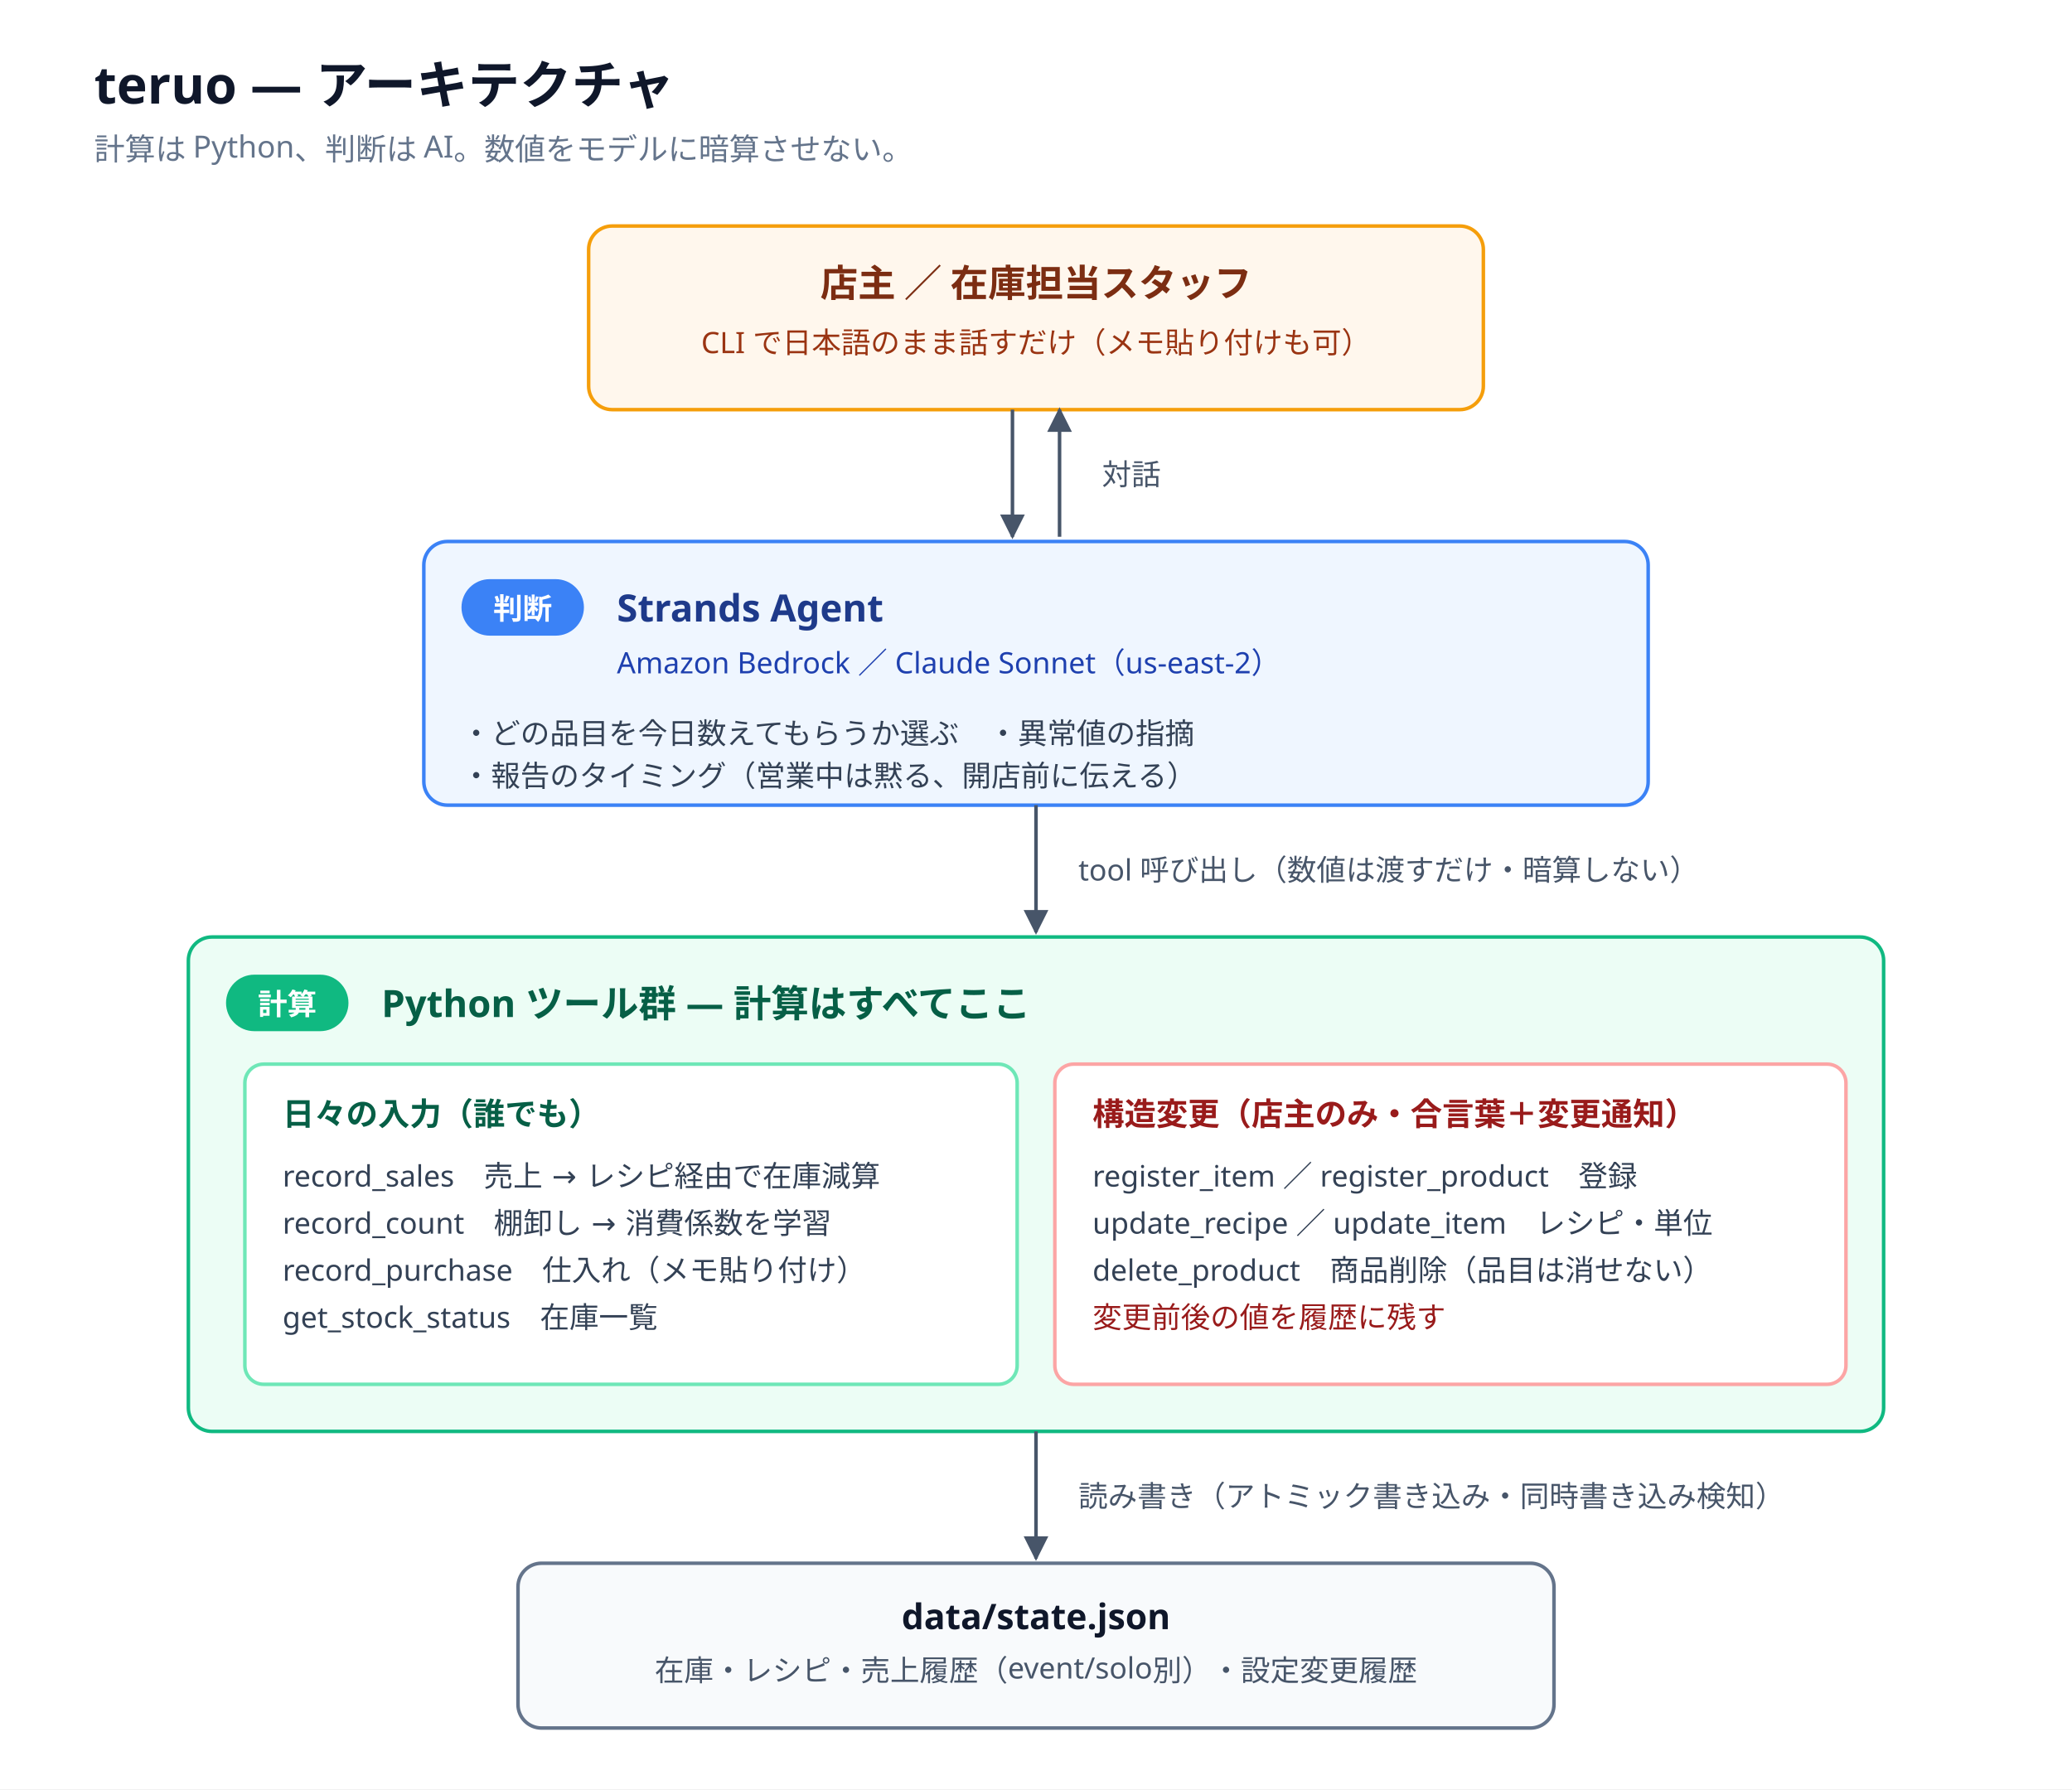
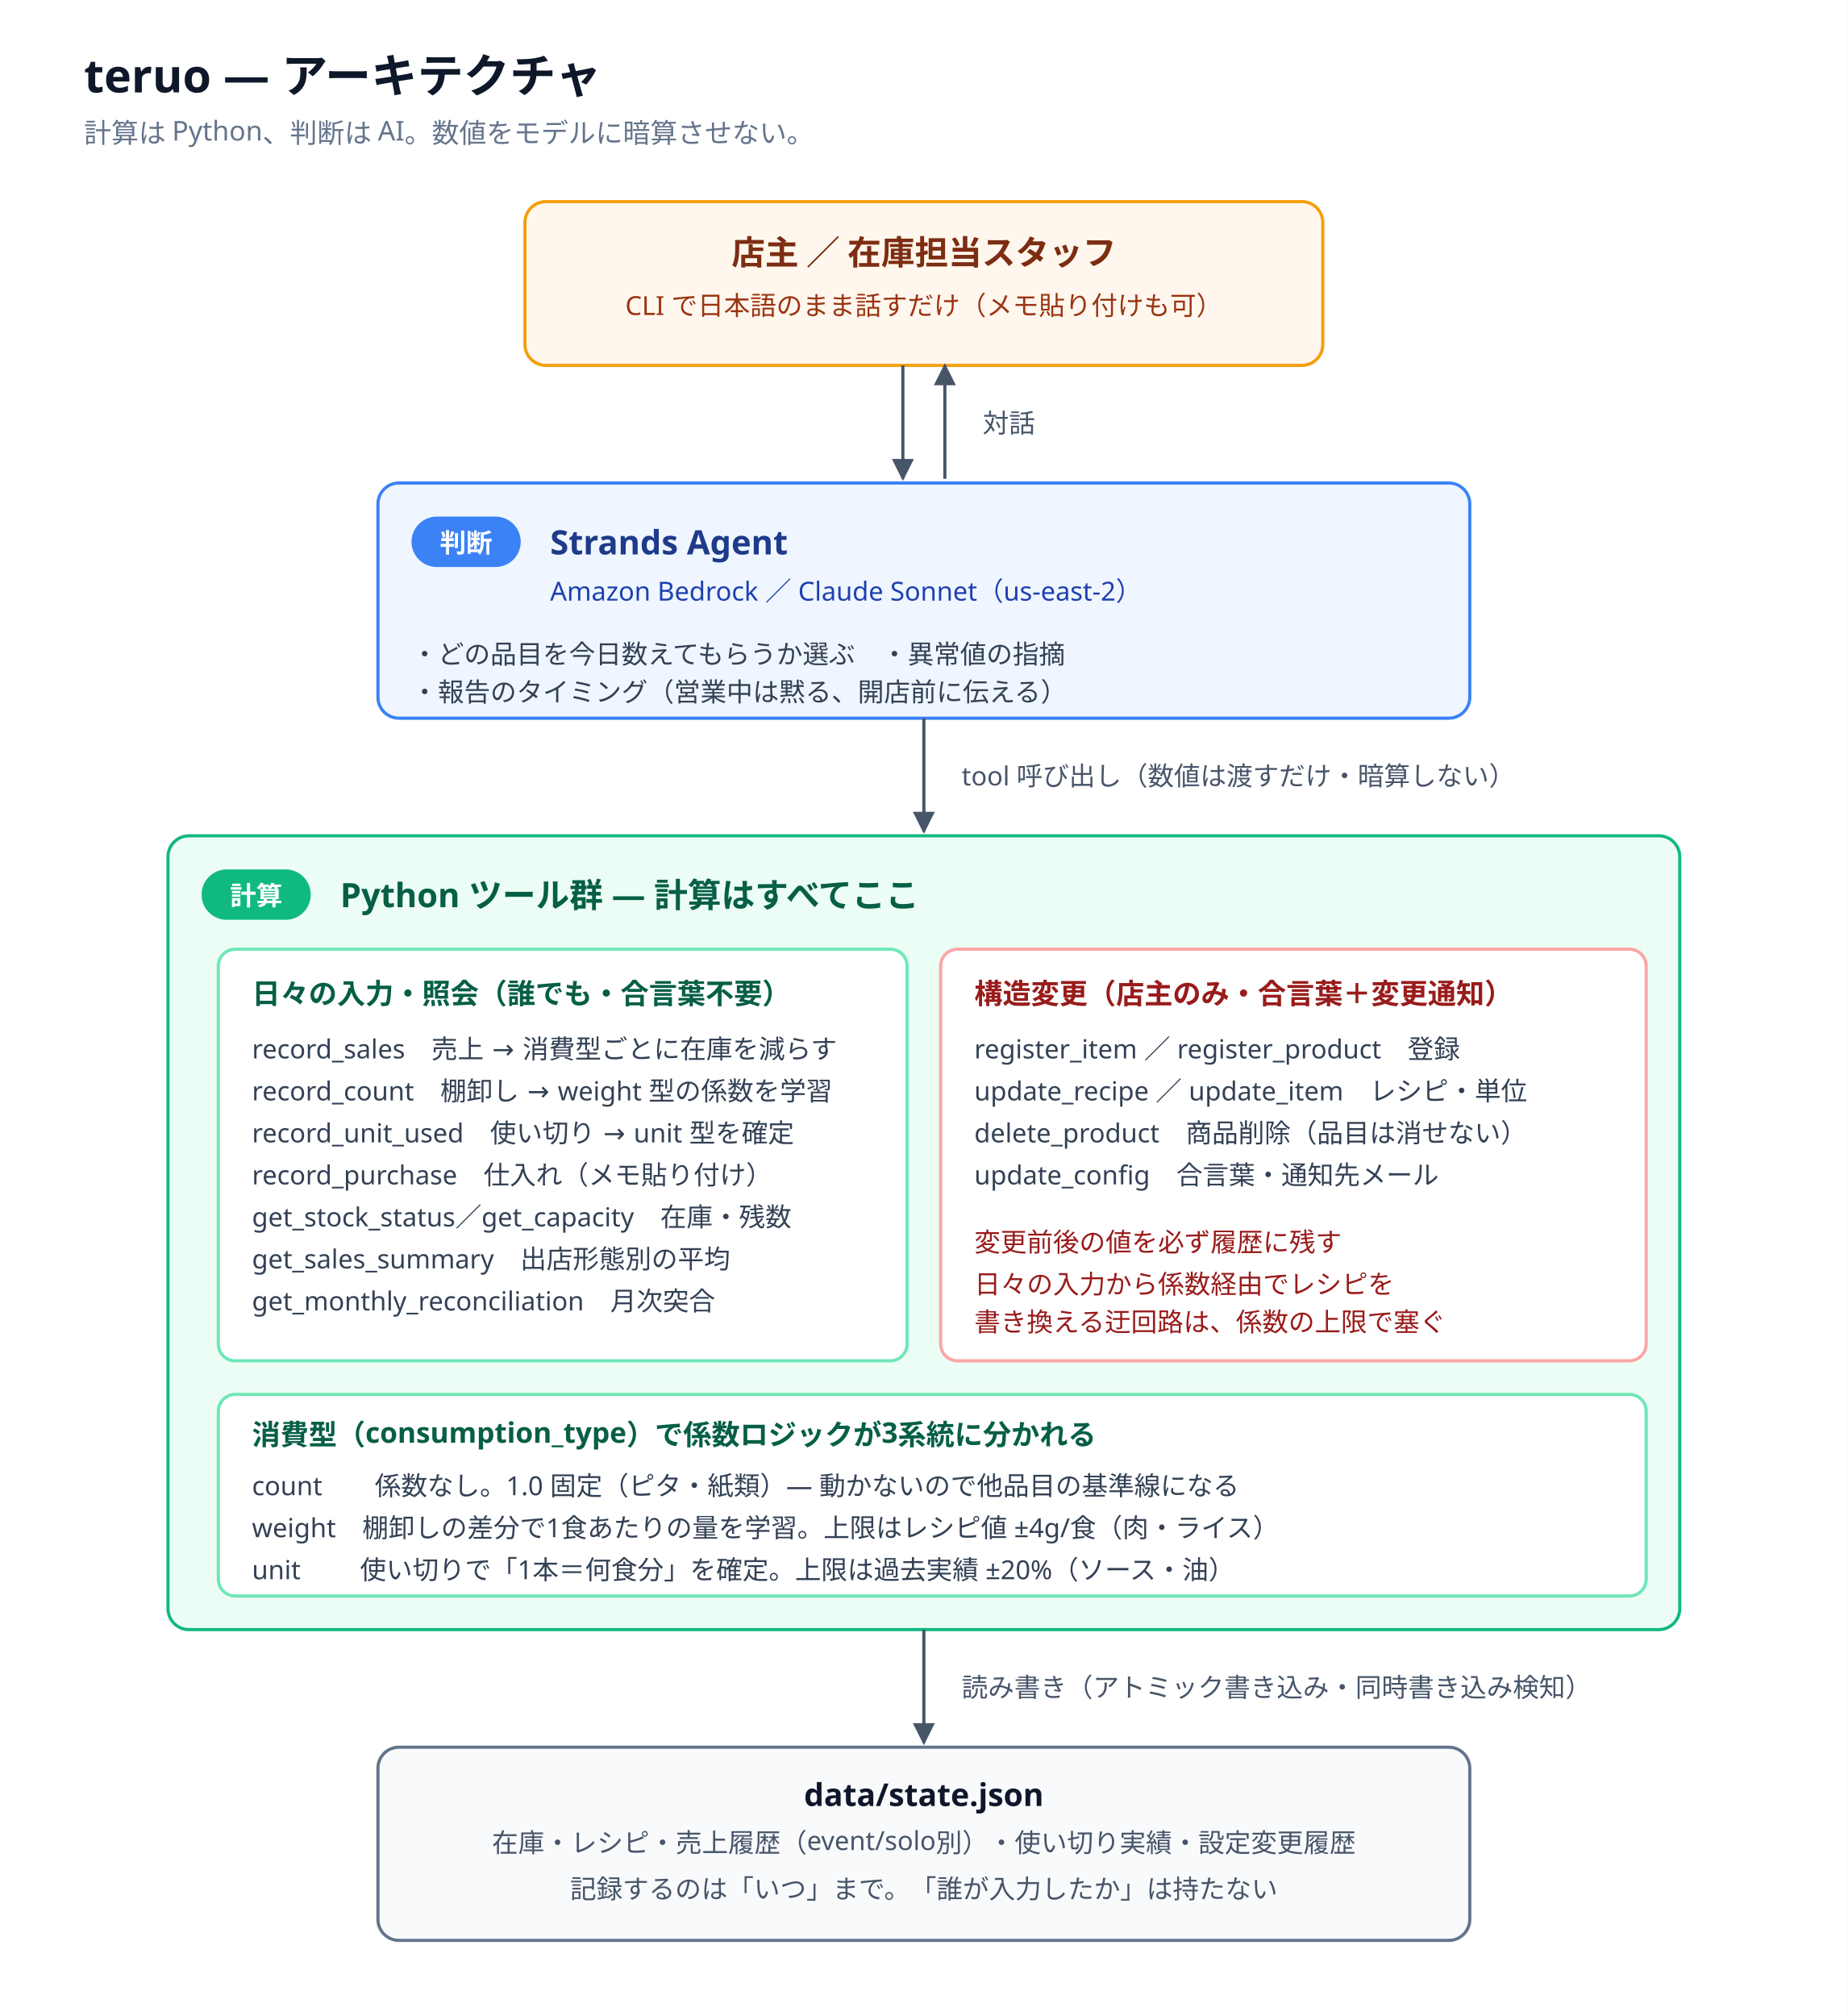
- <svg xmlns="http://www.w3.org/2000/svg" width="880" height="760" viewBox="0 0 880 760" font-family="'Hiragino Sans','Noto Sans JP','Yu Gothic UI','Meiryo',sans-serif">
+ <svg xmlns="http://www.w3.org/2000/svg" width="880" height="960" viewBox="0 0 880 960" font-family="'Hiragino Sans','Noto Sans JP','Yu Gothic UI','Meiryo',sans-serif">
  <defs>
    <marker id="arrow" viewBox="0 0 10 10" refX="9" refY="5" markerWidth="7" markerHeight="7" orient="auto-start-reverse">
      <path d="M0,0 L10,5 L0,10 z" fill="#475569" />
    </marker>
  </defs>
-   <rect x="0" y="0" width="880" height="760" fill="#ffffff" />
+   <rect x="0" y="0" width="880" height="960" fill="#ffffff" />
  <text x="40" y="44" font-size="22" font-weight="700" fill="#0f172a">teruo — アーキテクチャ</text>
  <text x="40" y="68" font-size="13" fill="#64748b">計算は Python、判断は AI。数値をモデルに暗算させない。</text>
  <rect x="250" y="96" width="380" height="78" rx="10" fill="#fff7ed" stroke="#f59e0b" stroke-width="1.5" />
  <text x="440" y="126" font-size="16" font-weight="700" fill="#7c2d12" text-anchor="middle">店主 ／ 在庫担当スタッフ</text>
  <text x="440" y="150" font-size="12.5" fill="#9a3412" text-anchor="middle">CLI で日本語のまま話すだけ（メモ貼り付けも可）</text>
  <line x1="430" y1="174" x2="430" y2="228" stroke="#475569" stroke-width="1.5" marker-end="url(#arrow)" />
  <line x1="450" y1="228" x2="450" y2="174" stroke="#475569" stroke-width="1.5" marker-end="url(#arrow)" />
  <text x="468" y="206" font-size="12.5" fill="#475569">対話</text>
  <rect x="180" y="230" width="520" height="112" rx="10" fill="#eff6ff" stroke="#3b82f6" stroke-width="1.5" />
  <rect x="196" y="246" width="52" height="24" rx="12" fill="#3b82f6" />
  <text x="222" y="263" font-size="12.5" font-weight="700" fill="#ffffff" text-anchor="middle">判断</text>
  <text x="262" y="264" font-size="16" font-weight="700" fill="#1e3a8a">Strands Agent</text>
  <text x="262" y="286" font-size="12.5" fill="#1e40af">Amazon Bedrock ／ Claude Sonnet（us-east-2）</text>
  <text x="196" y="316" font-size="12.5" fill="#334155">・どの品目を今日数えてもらうか選ぶ　・異常値の指摘</text>
  <text x="196" y="334" font-size="12.5" fill="#334155">・報告のタイミング（営業中は黙る、開店前に伝える）</text>
  <line x1="440" y1="342" x2="440" y2="396" stroke="#475569" stroke-width="1.5" marker-end="url(#arrow)" />
  <text x="458" y="374" font-size="12.5" fill="#475569">tool 呼び出し（数値は渡すだけ・暗算しない）</text>
-   <rect x="80" y="398" width="720" height="210" rx="10" fill="#ecfdf5" stroke="#10b981" stroke-width="1.5" />
+   <rect x="80" y="398" width="720" height="378" rx="10" fill="#ecfdf5" stroke="#10b981" stroke-width="1.5" />
  <rect x="96" y="414" width="52" height="24" rx="12" fill="#10b981" />
  <text x="122" y="431" font-size="12.5" font-weight="700" fill="#ffffff" text-anchor="middle">計算</text>
  <text x="162" y="432" font-size="16" font-weight="700" fill="#065f46">Python ツール群 — 計算はすべてここ</text>
-   <rect x="104" y="452" width="328" height="136" rx="8" fill="#ffffff" stroke="#6ee7b7" stroke-width="1.5" />
-   <text x="120" y="478" font-size="13.5" font-weight="700" fill="#065f46">日々の入力（誰でも）</text>
-   <text x="120" y="504" font-size="12.5" fill="#334155">record_sales　売上 → レシピ経由で在庫減算</text>
-   <text x="120" y="524" font-size="12.5" fill="#334155">record_count　棚卸し → 消費係数を学習</text>
-   <text x="120" y="544" font-size="12.5" fill="#334155">record_purchase　仕入れ（メモ貼り付け）</text>
-   <text x="120" y="564" font-size="12.5" fill="#334155">get_stock_status　在庫一覧</text>
-   <rect x="448" y="452" width="336" height="136" rx="8" fill="#ffffff" stroke="#fca5a5" stroke-width="1.5" />
+   <rect x="104" y="452" width="328" height="196" rx="8" fill="#ffffff" stroke="#6ee7b7" stroke-width="1.5" />
+   <text x="120" y="478" font-size="13.5" font-weight="700" fill="#065f46">日々の入力・照会（誰でも・合言葉不要）</text>
+   <text x="120" y="504" font-size="12.5" fill="#334155">record_sales　売上 → 消費型ごとに在庫を減らす</text>
+   <text x="120" y="524" font-size="12.5" fill="#334155">record_count　棚卸し → weight 型の係数を学習</text>
+   <text x="120" y="544" font-size="12.5" fill="#334155">record_unit_used　使い切り → unit 型を確定</text>
+   <text x="120" y="564" font-size="12.5" fill="#334155">record_purchase　仕入れ（メモ貼り付け）</text>
+   <text x="120" y="584" font-size="12.5" fill="#334155">get_stock_status／get_capacity　在庫・残数</text>
+   <text x="120" y="604" font-size="12.5" fill="#334155">get_sales_summary　出店形態別の平均</text>
+   <text x="120" y="624" font-size="12.5" fill="#334155">get_monthly_reconciliation　月次突合</text>
+   <rect x="448" y="452" width="336" height="196" rx="8" fill="#ffffff" stroke="#fca5a5" stroke-width="1.5" />
  <text x="464" y="478" font-size="13.5" font-weight="700" fill="#991b1b">構造変更（店主のみ・合言葉＋変更通知）</text>
  <text x="464" y="504" font-size="12.5" fill="#334155">register_item ／ register_product　登録</text>
  <text x="464" y="524" font-size="12.5" fill="#334155">update_recipe ／ update_item　レシピ・単位</text>
  <text x="464" y="544" font-size="12.5" fill="#334155">delete_product　商品削除（品目は消せない）</text>
-   <text x="464" y="564" font-size="12.5" fill="#991b1b">変更前後の値を履歴に残す</text>
-   <line x1="440" y1="608" x2="440" y2="662" stroke="#475569" stroke-width="1.5" marker-end="url(#arrow)" />
-   <text x="458" y="640" font-size="12.5" fill="#475569">読み書き（アトミック書き込み・同時書き込み検知）</text>
-   <rect x="220" y="664" width="440" height="70" rx="10" fill="#f8fafc" stroke="#64748b" stroke-width="1.5" />
-   <text x="440" y="692" font-size="15" font-weight="700" fill="#0f172a" text-anchor="middle">data/state.json</text>
-   <text x="440" y="714" font-size="12.5" fill="#475569" text-anchor="middle">在庫・レシピ・売上履歴（event/solo別）・設定変更履歴</text>
+   <text x="464" y="564" font-size="12.5" fill="#334155">update_config　合言葉・通知先メール</text>
+   <text x="464" y="596" font-size="12.5" fill="#991b1b">変更前後の値を必ず履歴に残す</text>
+   <text x="464" y="616" font-size="12.5" fill="#991b1b">日々の入力から係数経由でレシピを</text>
+   <text x="464" y="634" font-size="12.5" fill="#991b1b">書き換える迂回路は、係数の上限で塞ぐ</text>
+   <rect x="104" y="664" width="680" height="96" rx="8" fill="#ffffff" stroke="#6ee7b7" stroke-width="1.5" />
+   <text x="120" y="688" font-size="13.5" font-weight="700" fill="#065f46">消費型（consumption_type）で係数ロジックが3系統に分かれる</text>
+   <text x="120" y="712" font-size="12.5" fill="#334155">count　　係数なし。1.0 固定（ピタ・紙類）— 動かないので他品目の基準線になる</text>
+   <text x="120" y="732" font-size="12.5" fill="#334155">weight　棚卸しの差分で1食あたりの量を学習。上限はレシピ値 ±4g/食（肉・ライス）</text>
+   <text x="120" y="752" font-size="12.5" fill="#334155">unit　　 使い切りで「1本＝何食分」を確定。上限は過去実績 ±20%（ソース・油）</text>
+   <line x1="440" y1="776" x2="440" y2="830" stroke="#475569" stroke-width="1.5" marker-end="url(#arrow)" />
+   <text x="458" y="808" font-size="12.5" fill="#475569">読み書き（アトミック書き込み・同時書き込み検知）</text>
+   <rect x="180" y="832" width="520" height="92" rx="10" fill="#f8fafc" stroke="#64748b" stroke-width="1.5" />
+   <text x="440" y="860" font-size="15" font-weight="700" fill="#0f172a" text-anchor="middle">data/state.json</text>
+   <text x="440" y="882" font-size="12.5" fill="#475569" text-anchor="middle">在庫・レシピ・売上履歴（event/solo別）・使い切り実績・設定変更履歴</text>
+   <text x="440" y="904" font-size="12.5" fill="#475569" text-anchor="middle">記録するのは「いつ」まで。「誰が入力したか」は持たない</text>
</svg>
